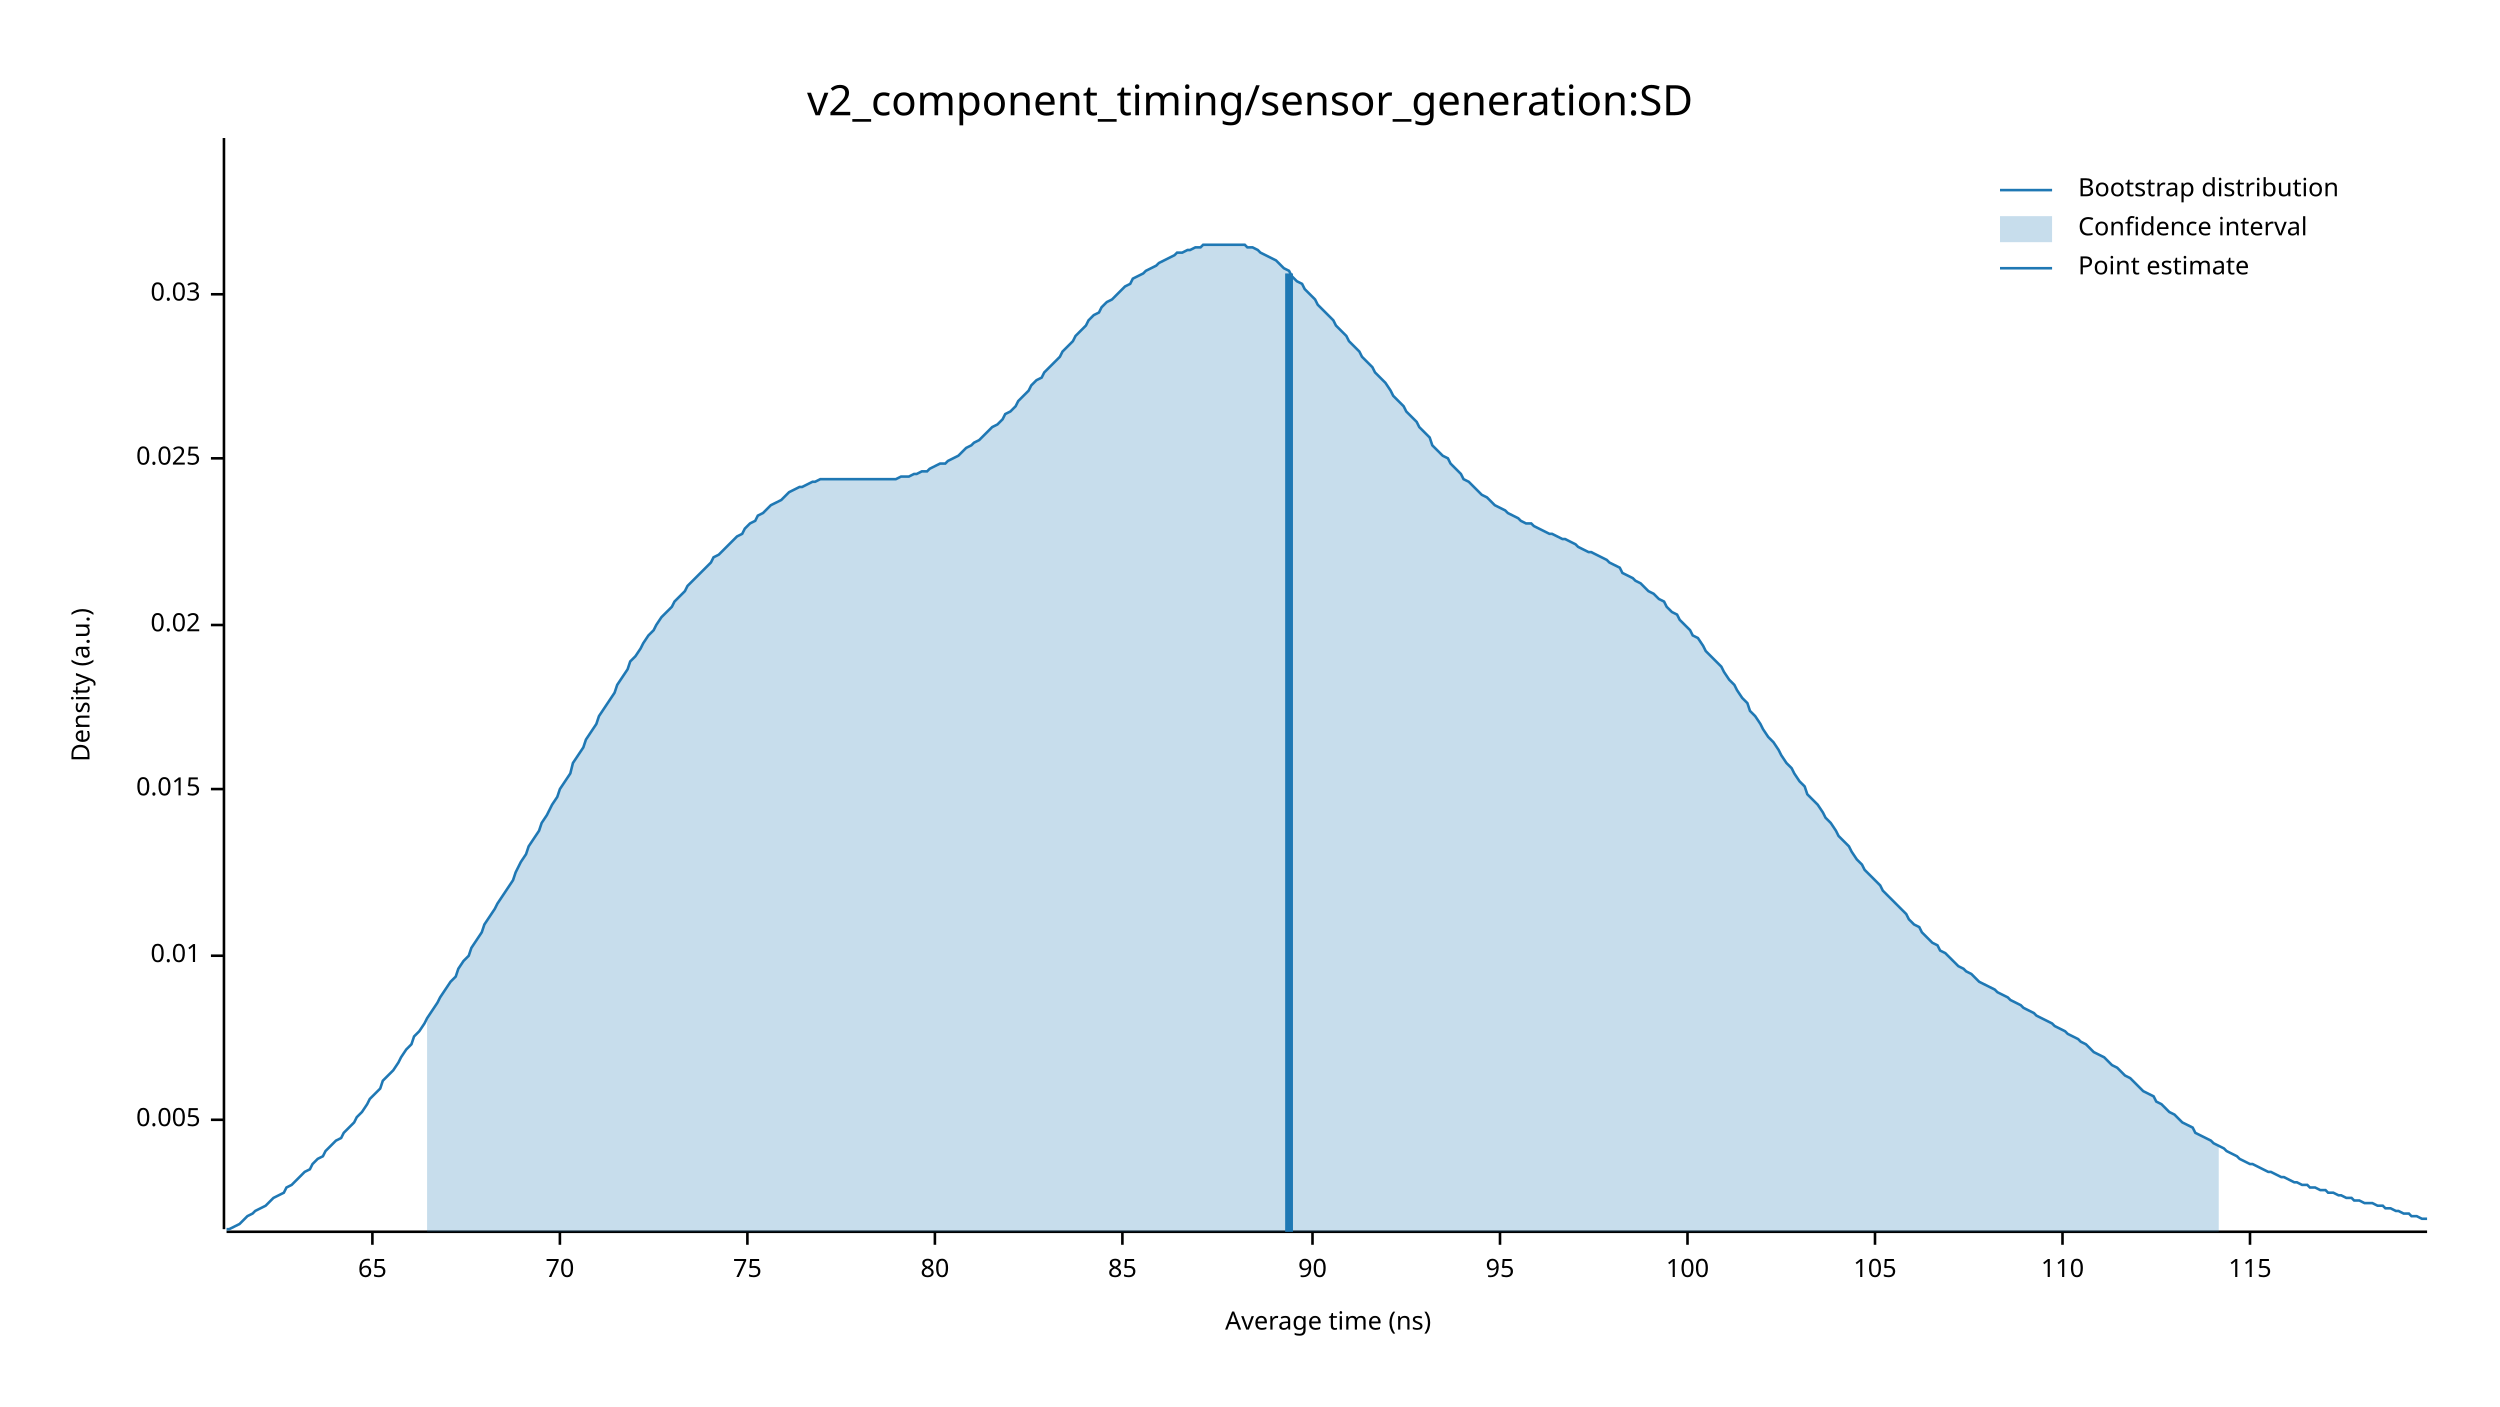
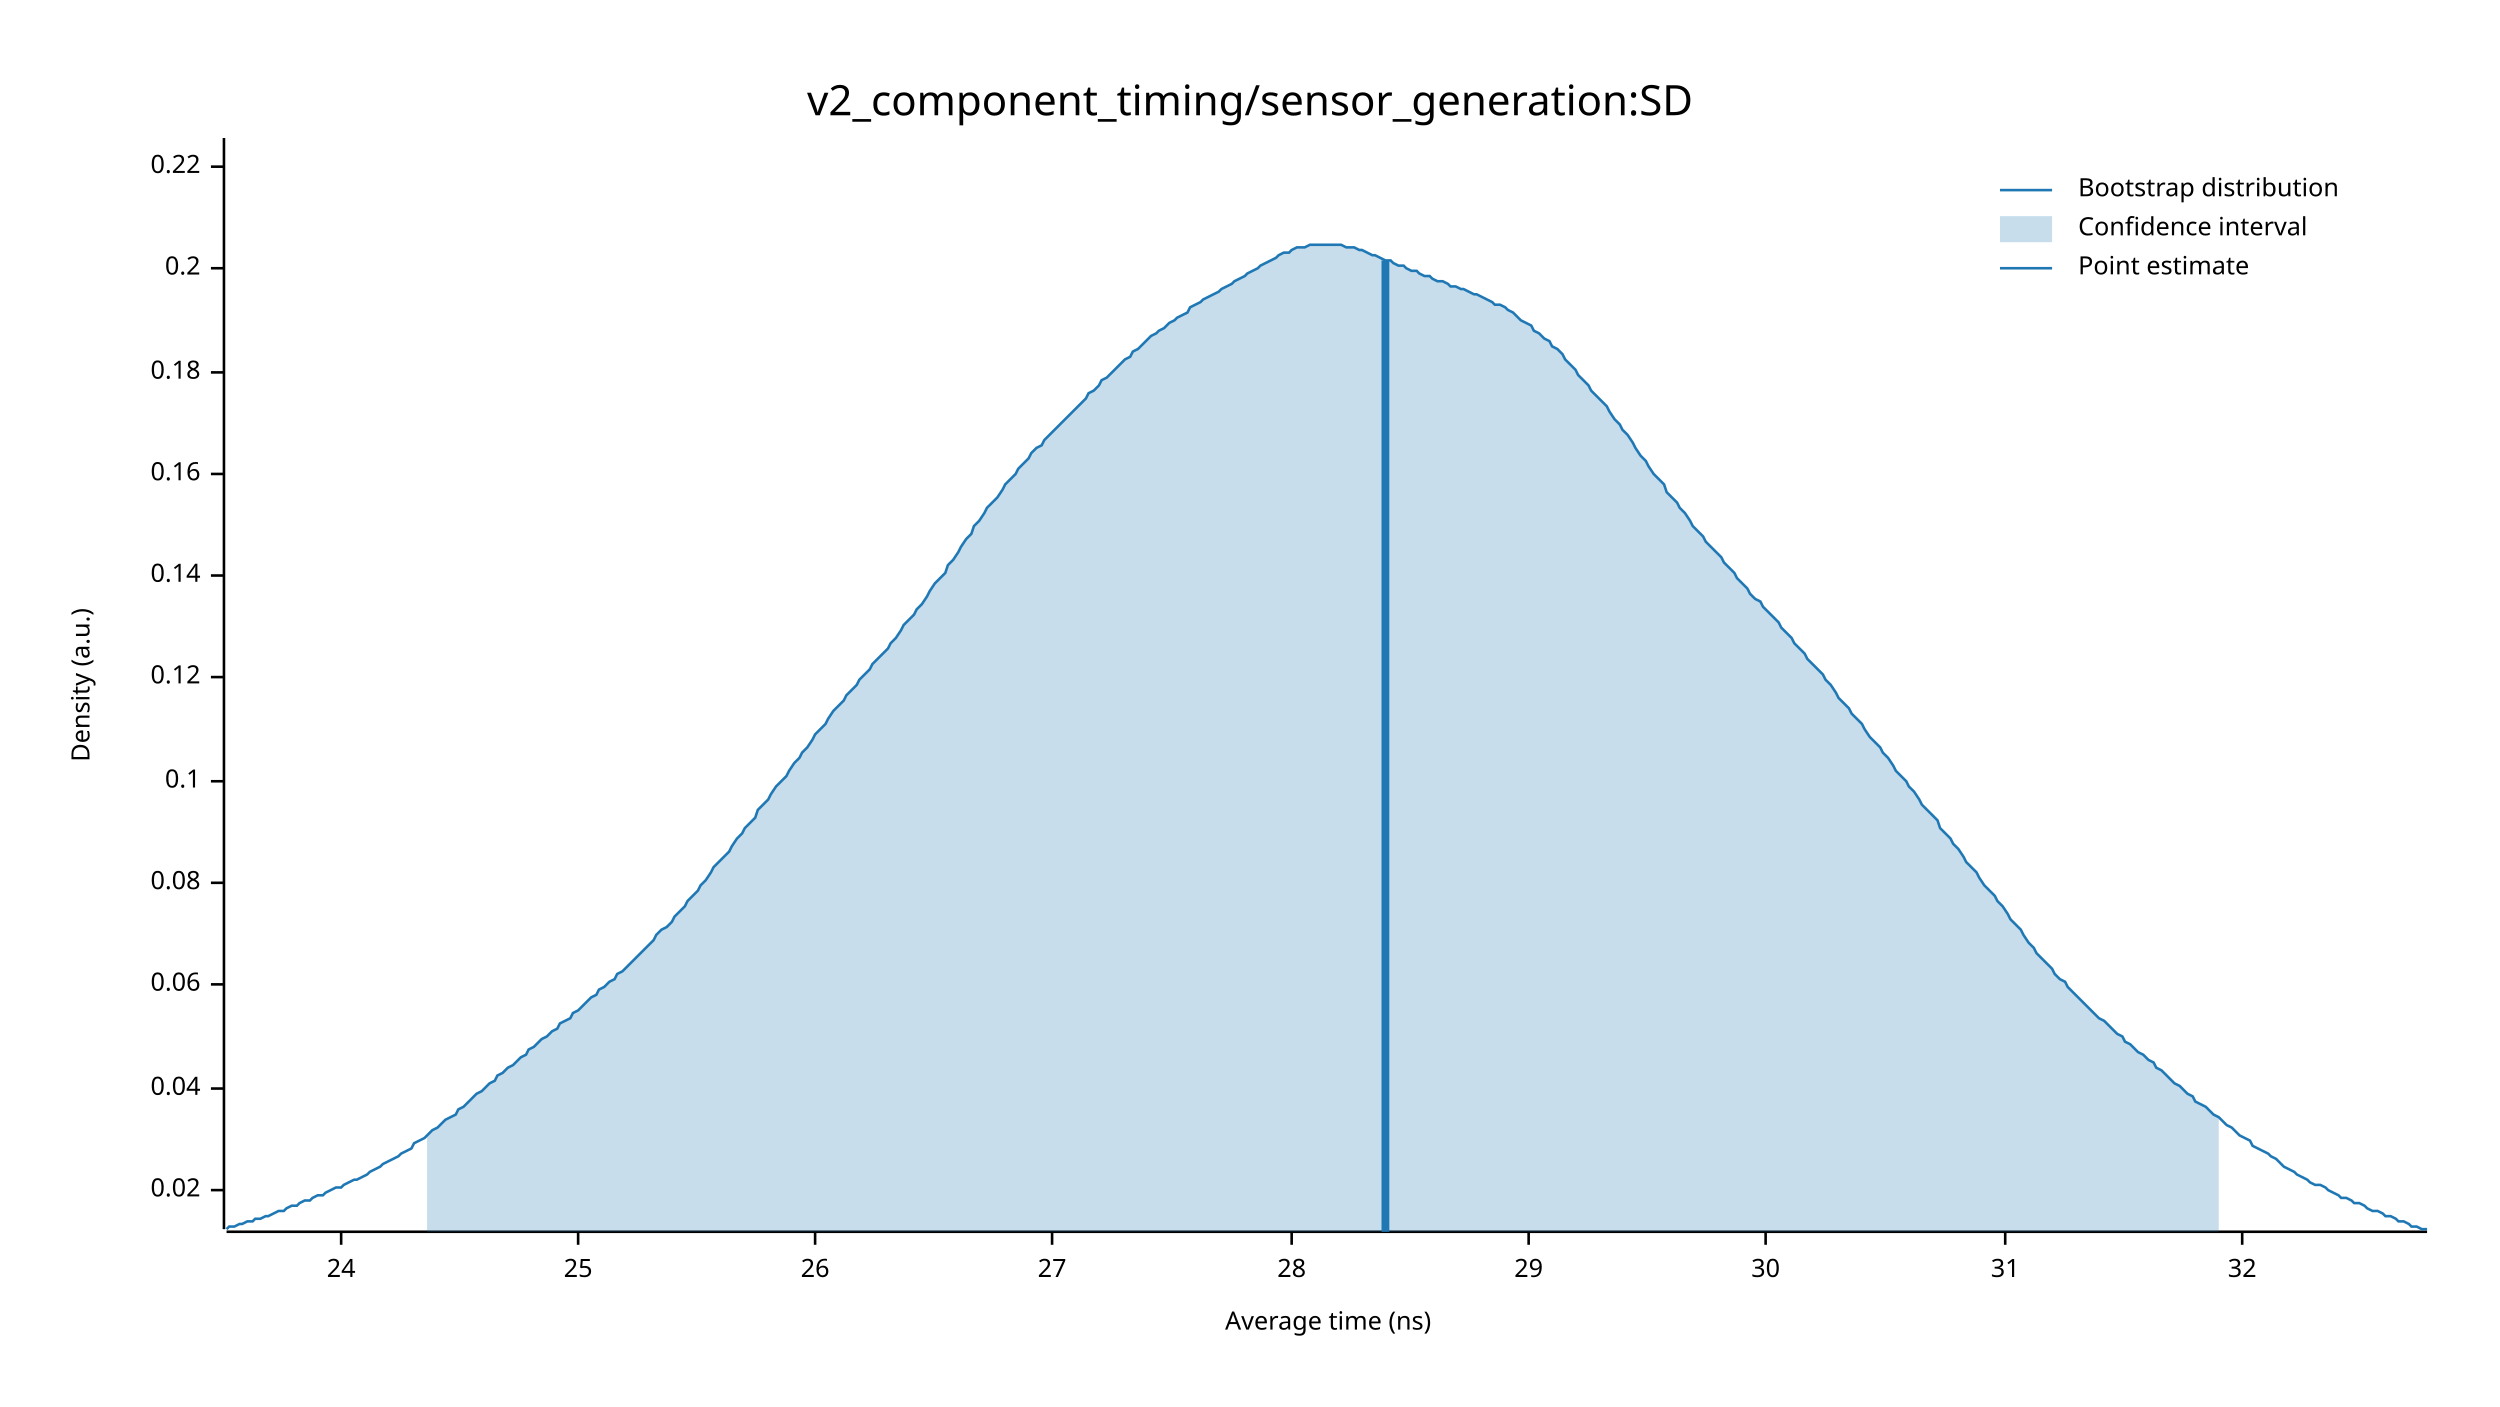
<svg xmlns="http://www.w3.org/2000/svg" width="960" height="540" viewBox="0 0 960 540">
  <text x="480" y="32" dy="0.76em" text-anchor="middle" font-family="sans-serif" font-size="16.129" opacity="1" fill="#000000">
v2_component_timing/sensor_generation:SD
</text>
  <text x="27" y="263" dy="0.76em" text-anchor="middle" font-family="sans-serif" font-size="9.677" opacity="1" fill="#000000" transform="rotate(270, 27, 263)">
Density (a.u.)
</text>
  <text x="510" y="513" dy="-0.5ex" text-anchor="middle" font-family="sans-serif" font-size="9.677" opacity="1" fill="#000000">
Average time (ns)
</text>
  <polyline fill="none" opacity="1" stroke="#000000" stroke-width="1" points="86,53 86,472 " />
-   <text x="77" y="430" dy="0.5ex" text-anchor="end" font-family="sans-serif" font-size="9.677" opacity="1" fill="#000000">
- 0.005
- </text>
-   <polyline fill="none" opacity="1" stroke="#000000" stroke-width="1" points="81,430 86,430 " />
-   <text x="77" y="367" dy="0.5ex" text-anchor="end" font-family="sans-serif" font-size="9.677" opacity="1" fill="#000000">
- 0.01
- </text>
-   <polyline fill="none" opacity="1" stroke="#000000" stroke-width="1" points="81,367 86,367 " />
-   <text x="77" y="303" dy="0.5ex" text-anchor="end" font-family="sans-serif" font-size="9.677" opacity="1" fill="#000000">
- 0.015
- </text>
-   <polyline fill="none" opacity="1" stroke="#000000" stroke-width="1" points="81,303 86,303 " />
-   <text x="77" y="240" dy="0.5ex" text-anchor="end" font-family="sans-serif" font-size="9.677" opacity="1" fill="#000000">
+   <text x="77" y="457" dy="0.5ex" text-anchor="end" font-family="sans-serif" font-size="9.677" opacity="1" fill="#000000">
0.02
</text>
-   <polyline fill="none" opacity="1" stroke="#000000" stroke-width="1" points="81,240 86,240 " />
-   <text x="77" y="176" dy="0.5ex" text-anchor="end" font-family="sans-serif" font-size="9.677" opacity="1" fill="#000000">
- 0.025
+   <polyline fill="none" opacity="1" stroke="#000000" stroke-width="1" points="81,457 86,457 " />
+   <text x="77" y="418" dy="0.5ex" text-anchor="end" font-family="sans-serif" font-size="9.677" opacity="1" fill="#000000">
+ 0.04
</text>
-   <polyline fill="none" opacity="1" stroke="#000000" stroke-width="1" points="81,176 86,176 " />
-   <text x="77" y="113" dy="0.5ex" text-anchor="end" font-family="sans-serif" font-size="9.677" opacity="1" fill="#000000">
- 0.03
+   <polyline fill="none" opacity="1" stroke="#000000" stroke-width="1" points="81,418 86,418 " />
+   <text x="77" y="378" dy="0.5ex" text-anchor="end" font-family="sans-serif" font-size="9.677" opacity="1" fill="#000000">
+ 0.06
</text>
-   <polyline fill="none" opacity="1" stroke="#000000" stroke-width="1" points="81,113 86,113 " />
+   <polyline fill="none" opacity="1" stroke="#000000" stroke-width="1" points="81,378 86,378 " />
+   <text x="77" y="339" dy="0.5ex" text-anchor="end" font-family="sans-serif" font-size="9.677" opacity="1" fill="#000000">
+ 0.08
+ </text>
+   <polyline fill="none" opacity="1" stroke="#000000" stroke-width="1" points="81,339 86,339 " />
+   <text x="77" y="300" dy="0.5ex" text-anchor="end" font-family="sans-serif" font-size="9.677" opacity="1" fill="#000000">
+ 0.1
+ </text>
+   <polyline fill="none" opacity="1" stroke="#000000" stroke-width="1" points="81,300 86,300 " />
+   <text x="77" y="260" dy="0.5ex" text-anchor="end" font-family="sans-serif" font-size="9.677" opacity="1" fill="#000000">
+ 0.12
+ </text>
+   <polyline fill="none" opacity="1" stroke="#000000" stroke-width="1" points="81,260 86,260 " />
+   <text x="77" y="221" dy="0.5ex" text-anchor="end" font-family="sans-serif" font-size="9.677" opacity="1" fill="#000000">
+ 0.14
+ </text>
+   <polyline fill="none" opacity="1" stroke="#000000" stroke-width="1" points="81,221 86,221 " />
+   <text x="77" y="182" dy="0.5ex" text-anchor="end" font-family="sans-serif" font-size="9.677" opacity="1" fill="#000000">
+ 0.16
+ </text>
+   <polyline fill="none" opacity="1" stroke="#000000" stroke-width="1" points="81,182 86,182 " />
+   <text x="77" y="143" dy="0.5ex" text-anchor="end" font-family="sans-serif" font-size="9.677" opacity="1" fill="#000000">
+ 0.18
+ </text>
+   <polyline fill="none" opacity="1" stroke="#000000" stroke-width="1" points="81,143 86,143 " />
+   <text x="77" y="103" dy="0.5ex" text-anchor="end" font-family="sans-serif" font-size="9.677" opacity="1" fill="#000000">
+ 0.2
+ </text>
+   <polyline fill="none" opacity="1" stroke="#000000" stroke-width="1" points="81,103 86,103 " />
+   <text x="77" y="64" dy="0.5ex" text-anchor="end" font-family="sans-serif" font-size="9.677" opacity="1" fill="#000000">
+ 0.22
+ </text>
+   <polyline fill="none" opacity="1" stroke="#000000" stroke-width="1" points="81,64 86,64 " />
  <polyline fill="none" opacity="1" stroke="#000000" stroke-width="1" points="87,473 932,473 " />
-   <text x="143" y="483" dy="0.76em" text-anchor="middle" font-family="sans-serif" font-size="9.677" opacity="1" fill="#000000">
- 65
+   <text x="131" y="483" dy="0.76em" text-anchor="middle" font-family="sans-serif" font-size="9.677" opacity="1" fill="#000000">
+ 24
</text>
-   <polyline fill="none" opacity="1" stroke="#000000" stroke-width="1" points="143,473 143,478 " />
-   <text x="215" y="483" dy="0.76em" text-anchor="middle" font-family="sans-serif" font-size="9.677" opacity="1" fill="#000000">
- 70
+   <polyline fill="none" opacity="1" stroke="#000000" stroke-width="1" points="131,473 131,478 " />
+   <text x="222" y="483" dy="0.76em" text-anchor="middle" font-family="sans-serif" font-size="9.677" opacity="1" fill="#000000">
+ 25
</text>
-   <polyline fill="none" opacity="1" stroke="#000000" stroke-width="1" points="215,473 215,478 " />
-   <text x="287" y="483" dy="0.76em" text-anchor="middle" font-family="sans-serif" font-size="9.677" opacity="1" fill="#000000">
- 75
+   <polyline fill="none" opacity="1" stroke="#000000" stroke-width="1" points="222,473 222,478 " />
+   <text x="313" y="483" dy="0.76em" text-anchor="middle" font-family="sans-serif" font-size="9.677" opacity="1" fill="#000000">
+ 26
</text>
-   <polyline fill="none" opacity="1" stroke="#000000" stroke-width="1" points="287,473 287,478 " />
-   <text x="359" y="483" dy="0.76em" text-anchor="middle" font-family="sans-serif" font-size="9.677" opacity="1" fill="#000000">
- 80
+   <polyline fill="none" opacity="1" stroke="#000000" stroke-width="1" points="313,473 313,478 " />
+   <text x="404" y="483" dy="0.76em" text-anchor="middle" font-family="sans-serif" font-size="9.677" opacity="1" fill="#000000">
+ 27
</text>
-   <polyline fill="none" opacity="1" stroke="#000000" stroke-width="1" points="359,473 359,478 " />
-   <text x="431" y="483" dy="0.76em" text-anchor="middle" font-family="sans-serif" font-size="9.677" opacity="1" fill="#000000">
- 85
+   <polyline fill="none" opacity="1" stroke="#000000" stroke-width="1" points="404,473 404,478 " />
+   <text x="496" y="483" dy="0.76em" text-anchor="middle" font-family="sans-serif" font-size="9.677" opacity="1" fill="#000000">
+ 28
</text>
-   <polyline fill="none" opacity="1" stroke="#000000" stroke-width="1" points="431,473 431,478 " />
-   <text x="504" y="483" dy="0.76em" text-anchor="middle" font-family="sans-serif" font-size="9.677" opacity="1" fill="#000000">
- 90
+   <polyline fill="none" opacity="1" stroke="#000000" stroke-width="1" points="496,473 496,478 " />
+   <text x="587" y="483" dy="0.76em" text-anchor="middle" font-family="sans-serif" font-size="9.677" opacity="1" fill="#000000">
+ 29
</text>
-   <polyline fill="none" opacity="1" stroke="#000000" stroke-width="1" points="504,473 504,478 " />
-   <text x="576" y="483" dy="0.76em" text-anchor="middle" font-family="sans-serif" font-size="9.677" opacity="1" fill="#000000">
- 95
+   <polyline fill="none" opacity="1" stroke="#000000" stroke-width="1" points="587,473 587,478 " />
+   <text x="678" y="483" dy="0.76em" text-anchor="middle" font-family="sans-serif" font-size="9.677" opacity="1" fill="#000000">
+ 30
</text>
-   <polyline fill="none" opacity="1" stroke="#000000" stroke-width="1" points="576,473 576,478 " />
-   <text x="648" y="483" dy="0.76em" text-anchor="middle" font-family="sans-serif" font-size="9.677" opacity="1" fill="#000000">
- 100
+   <polyline fill="none" opacity="1" stroke="#000000" stroke-width="1" points="678,473 678,478 " />
+   <text x="770" y="483" dy="0.76em" text-anchor="middle" font-family="sans-serif" font-size="9.677" opacity="1" fill="#000000">
+ 31
</text>
-   <polyline fill="none" opacity="1" stroke="#000000" stroke-width="1" points="648,473 648,478 " />
-   <text x="720" y="483" dy="0.76em" text-anchor="middle" font-family="sans-serif" font-size="9.677" opacity="1" fill="#000000">
- 105
+   <polyline fill="none" opacity="1" stroke="#000000" stroke-width="1" points="770,473 770,478 " />
+   <text x="861" y="483" dy="0.76em" text-anchor="middle" font-family="sans-serif" font-size="9.677" opacity="1" fill="#000000">
+ 32
</text>
-   <polyline fill="none" opacity="1" stroke="#000000" stroke-width="1" points="720,473 720,478 " />
-   <text x="792" y="483" dy="0.76em" text-anchor="middle" font-family="sans-serif" font-size="9.677" opacity="1" fill="#000000">
- 110
- </text>
-   <polyline fill="none" opacity="1" stroke="#000000" stroke-width="1" points="792,473 792,478 " />
-   <text x="864" y="483" dy="0.76em" text-anchor="middle" font-family="sans-serif" font-size="9.677" opacity="1" fill="#000000">
- 115
- </text>
-   <polyline fill="none" opacity="1" stroke="#000000" stroke-width="1" points="864,473 864,478 " />
-   <polyline fill="none" opacity="1" stroke="#1F78B4" stroke-width="1" points="87,472 88,472 90,471 92,470 93,469 95,467 97,466 98,465 100,464 102,463 103,462 105,460 107,459 109,458 110,456 112,455 114,453 115,452 117,450 119,449 120,447 122,445 124,444 125,442 127,440 129,438 131,437 132,435 134,433 136,431 137,429 139,427 141,424 142,422 144,420 146,418 147,415 149,413 151,411 153,408 154,406 156,403 158,401 159,398 161,396 163,393 164,391 166,388 168,385 169,383 171,380 173,377 175,375 176,372 178,369 180,367 181,364 183,361 185,358 186,355 188,352 190,349 191,347 193,344 195,341 197,338 198,335 200,331 202,328 203,325 205,322 207,319 208,316 210,313 212,309 214,306 215,303 217,300 219,297 220,293 222,290 224,287 225,284 227,281 229,278 230,275 232,272 234,269 236,266 237,263 239,260 241,257 242,254 244,252 246,249 247,247 249,244 251,242 252,240 254,237 256,235 258,233 259,231 261,229 263,227 264,225 266,223 268,221 269,220 271,218 273,216 274,214 276,213 278,211 280,209 281,208 283,206 285,205 286,203 288,201 290,200 291,198 293,197 295,195 296,194 298,193 300,192 302,190 303,189 305,188 307,187 308,187 310,186 312,185 313,185 315,184 317,184 318,184 320,184 322,184 324,184 325,184 327,184 329,184 330,184 332,184 334,184 335,184 337,184 339,184 341,184 342,184 344,184 346,183 347,183 349,183 351,182 352,182 354,181 356,181 357,180 359,179 361,178 363,178 364,177 366,176 368,175 369,174 371,172 373,171 374,170 376,169 378,167 379,166 381,164 383,163 385,161 386,159 388,158 390,156 391,154 393,152 395,150 396,148 398,146 400,145 401,143 403,141 405,139 407,137 408,135 410,133 412,131 413,129 415,127 417,125 418,123 420,121 422,120 423,118 425,116 427,115 429,113 430,112 432,110 434,109 435,107 437,106 439,105 440,104 442,103 444,102 445,101 447,100 449,99 451,98 452,97 454,97 456,96 457,96 459,95 461,95 462,94 464,94 466,94 468,94 469,94 471,94 473,94 474,94 476,94 478,94 479,95 481,95 483,96 484,97 486,98 488,99 490,100 491,101 493,103 495,104 496,106 498,108 500,109 501,111 503,113 505,115 506,117 508,119 510,121 512,123 513,125 515,127 517,129 518,131 520,133 522,135 523,137 525,139 527,141 528,143 530,145 532,147 534,150 535,152 537,154 539,156 540,158 542,160 544,162 545,164 547,166 549,168 550,171 552,173 554,175 556,176 557,178 559,180 561,182 562,184 564,185 566,187 567,188 569,190 571,191 573,193 574,194 576,195 578,196 579,197 581,198 583,199 584,200 586,201 588,201 589,202 591,203 593,204 595,205 596,205 598,206 600,207 601,207 603,208 605,209 606,210 608,211 610,212 611,212 613,213 615,214 617,215 618,216 620,217 622,218 623,220 625,221 627,222 628,223 630,224 632,226 633,227 635,228 637,230 639,231 640,233 642,235 644,236 645,238 647,240 649,242 650,244 652,245 654,248 655,250 657,252 659,254 661,256 662,258 664,261 666,263 667,265 669,268 671,270 672,273 674,275 676,278 677,280 679,283 681,285 683,288 684,290 686,293 688,295 689,297 691,300 693,302 694,305 696,307 698,309 700,312 701,314 703,316 705,319 706,321 708,323 710,325 711,327 713,330 715,332 716,334 718,336 720,338 722,340 723,342 725,344 727,346 728,347 730,349 732,351 733,353 735,355 737,356 738,358 740,360 742,362 744,363 745,365 747,366 749,368 750,369 752,371 754,372 755,373 757,374 759,376 760,377 762,378 764,379 766,380 767,381 769,382 771,383 772,384 774,385 776,386 777,387 779,388 781,389 782,390 784,391 786,392 788,393 789,394 791,395 793,396 794,397 796,398 798,399 799,400 801,401 803,403 804,404 806,405 808,406 810,408 811,409 813,410 815,412 816,413 818,414 820,416 821,417 823,419 825,420 827,421 828,423 830,424 832,426 833,427 835,428 837,430 838,431 840,432 842,433 843,435 845,436 847,437 849,438 850,439 852,440 854,441 855,442 857,443 859,444 860,445 862,446 864,447 865,447 867,448 869,449 871,450 872,450 874,451 876,452 877,452 879,453 881,454 882,454 884,455 886,455 887,456 889,456 891,457 893,457 894,458 896,458 898,459 899,459 901,460 903,460 904,461 906,461 908,462 909,462 911,462 913,463 915,463 916,464 918,464 920,465 921,465 923,466 925,466 926,467 928,467 930,468 932,468 " />
-   <polygon opacity="0.25" fill="#1F78B4" points="164,391 166,388 168,385 169,383 171,380 173,377 175,375 176,372 178,369 180,367 181,364 183,361 185,358 186,355 188,352 190,349 191,347 193,344 195,341 197,338 198,335 200,331 202,328 203,325 205,322 207,319 208,316 210,313 212,309 214,306 215,303 217,300 219,297 220,293 222,290 224,287 225,284 227,281 229,278 230,275 232,272 234,269 236,266 237,263 239,260 241,257 242,254 244,252 246,249 247,247 249,244 251,242 252,240 254,237 256,235 258,233 259,231 261,229 263,227 264,225 266,223 268,221 269,220 271,218 273,216 274,214 276,213 278,211 280,209 281,208 283,206 285,205 286,203 288,201 290,200 291,198 293,197 295,195 296,194 298,193 300,192 302,190 303,189 305,188 307,187 308,187 310,186 312,185 313,185 315,184 317,184 318,184 320,184 322,184 324,184 325,184 327,184 329,184 330,184 332,184 334,184 335,184 337,184 339,184 341,184 342,184 344,184 346,183 347,183 349,183 351,182 352,182 354,181 356,181 357,180 359,179 361,178 363,178 364,177 366,176 368,175 369,174 371,172 373,171 374,170 376,169 378,167 379,166 381,164 383,163 385,161 386,159 388,158 390,156 391,154 393,152 395,150 396,148 398,146 400,145 401,143 403,141 405,139 407,137 408,135 410,133 412,131 413,129 415,127 417,125 418,123 420,121 422,120 423,118 425,116 427,115 429,113 430,112 432,110 434,109 435,107 437,106 439,105 440,104 442,103 444,102 445,101 447,100 449,99 451,98 452,97 454,97 456,96 457,96 459,95 461,95 462,94 464,94 466,94 468,94 469,94 471,94 473,94 474,94 476,94 478,94 479,95 481,95 483,96 484,97 486,98 488,99 490,100 491,101 493,103 495,104 496,106 498,108 500,109 501,111 503,113 505,115 506,117 508,119 510,121 512,123 513,125 515,127 517,129 518,131 520,133 522,135 523,137 525,139 527,141 528,143 530,145 532,147 534,150 535,152 537,154 539,156 540,158 542,160 544,162 545,164 547,166 549,168 550,171 552,173 554,175 556,176 557,178 559,180 561,182 562,184 564,185 566,187 567,188 569,190 571,191 573,193 574,194 576,195 578,196 579,197 581,198 583,199 584,200 586,201 588,201 589,202 591,203 593,204 595,205 596,205 598,206 600,207 601,207 603,208 605,209 606,210 608,211 610,212 611,212 613,213 615,214 617,215 618,216 620,217 622,218 623,220 625,221 627,222 628,223 630,224 632,226 633,227 635,228 637,230 639,231 640,233 642,235 644,236 645,238 647,240 649,242 650,244 652,245 654,248 655,250 657,252 659,254 661,256 662,258 664,261 666,263 667,265 669,268 671,270 672,273 674,275 676,278 677,280 679,283 681,285 683,288 684,290 686,293 688,295 689,297 691,300 693,302 694,305 696,307 698,309 700,312 701,314 703,316 705,319 706,321 708,323 710,325 711,327 713,330 715,332 716,334 718,336 720,338 722,340 723,342 725,344 727,346 728,347 730,349 732,351 733,353 735,355 737,356 738,358 740,360 742,362 744,363 745,365 747,366 749,368 750,369 752,371 754,372 755,373 757,374 759,376 760,377 762,378 764,379 766,380 767,381 769,382 771,383 772,384 774,385 776,386 777,387 779,388 781,389 782,390 784,391 786,392 788,393 789,394 791,395 793,396 794,397 796,398 798,399 799,400 801,401 803,403 804,404 806,405 808,406 810,408 811,409 813,410 815,412 816,413 818,414 820,416 821,417 823,419 825,420 827,421 828,423 830,424 832,426 833,427 835,428 837,430 838,431 840,432 842,433 843,435 845,436 847,437 849,438 850,439 852,440 852,473 164,473 " />
-   <polyline fill="none" opacity="1" stroke="#1F78B4" stroke-width="3" points="495,473 495,105 " />
+   <polyline fill="none" opacity="1" stroke="#000000" stroke-width="1" points="861,473 861,478 " />
+   <polyline fill="none" opacity="1" stroke="#1F78B4" stroke-width="1" points="87,472 88,471 90,471 92,470 93,470 95,469 97,469 98,468 100,468 102,467 103,467 105,466 107,465 109,465 110,464 112,463 114,463 115,462 117,461 119,461 120,460 122,459 124,459 125,458 127,457 129,456 131,456 132,455 134,454 136,453 137,453 139,452 141,451 142,450 144,449 146,448 147,447 149,446 151,445 153,444 154,443 156,442 158,441 159,439 161,438 163,437 164,436 166,434 168,433 169,432 171,430 173,429 175,428 176,426 178,425 180,423 181,422 183,420 185,419 186,418 188,416 190,415 191,413 193,412 195,410 197,409 198,408 200,406 202,405 203,403 205,402 207,400 208,399 210,398 212,396 214,395 215,393 217,392 219,391 220,389 222,388 224,386 225,385 227,383 229,382 230,380 232,379 234,377 236,376 237,374 239,373 241,371 242,370 244,368 246,366 247,365 249,363 251,361 252,359 254,357 256,356 258,354 259,352 261,350 263,348 264,346 266,344 268,342 269,340 271,338 273,335 274,333 276,331 278,329 280,327 281,325 283,322 285,320 286,318 288,316 290,314 291,311 293,309 295,307 296,305 298,302 300,300 302,298 303,296 305,293 307,291 308,289 310,287 312,284 313,282 315,280 317,278 318,276 320,273 322,271 324,269 325,267 327,265 329,263 330,261 332,259 334,257 335,255 337,253 339,251 341,249 342,247 344,245 346,242 347,240 349,238 351,236 352,234 354,232 356,229 357,227 359,224 361,222 363,220 364,217 366,215 368,212 369,210 371,207 373,205 374,202 376,200 378,197 379,195 381,193 383,191 385,188 386,186 388,184 390,182 391,180 393,178 395,176 396,174 398,172 400,171 401,169 403,167 405,165 407,163 408,162 410,160 412,158 413,157 415,155 417,153 418,151 420,150 422,148 423,146 425,145 427,143 429,141 430,140 432,138 434,137 435,135 437,134 439,132 440,131 442,129 444,128 445,127 447,126 449,124 451,123 452,122 454,121 456,120 457,118 459,117 461,116 462,115 464,114 466,113 468,112 469,111 471,110 473,109 474,108 476,107 478,106 479,105 481,104 483,103 484,102 486,101 488,100 490,99 491,98 493,97 495,97 496,96 498,95 500,95 501,95 503,94 505,94 506,94 508,94 510,94 512,94 513,94 515,94 517,95 518,95 520,95 522,96 523,96 525,97 527,98 528,98 530,99 532,100 534,100 535,101 537,102 539,102 540,103 542,104 544,104 545,105 547,106 549,106 550,107 552,108 554,108 556,109 557,110 559,110 561,111 562,111 564,112 566,113 567,113 569,114 571,115 573,116 574,117 576,117 578,118 579,119 581,120 583,122 584,123 586,124 588,125 589,127 591,128 593,130 595,131 596,133 598,134 600,136 601,138 603,140 605,142 606,144 608,146 610,148 611,150 613,152 615,154 617,156 618,158 620,161 622,163 623,165 625,167 627,170 628,172 630,175 632,177 633,179 635,182 637,184 639,186 640,189 642,191 644,193 645,195 647,197 649,200 650,202 652,204 654,206 655,208 657,210 659,212 661,214 662,216 664,218 666,220 667,222 669,224 671,226 672,228 674,230 676,231 677,233 679,235 681,237 683,239 684,241 686,243 688,245 689,247 691,249 693,251 694,253 696,255 698,257 700,259 701,261 703,263 705,266 706,268 708,270 710,272 711,274 713,276 715,278 716,280 718,283 720,285 722,287 723,289 725,291 727,294 728,296 730,298 732,300 733,302 735,304 737,307 738,309 740,311 742,313 744,315 745,318 747,320 749,322 750,324 752,326 754,329 755,331 757,333 759,335 760,337 762,340 764,342 766,344 767,346 769,348 771,351 772,353 774,355 776,357 777,359 779,362 781,364 782,366 784,368 786,370 788,372 789,374 791,376 793,377 794,379 796,381 798,383 799,384 801,386 803,388 804,389 806,391 808,392 810,394 811,395 813,397 815,398 816,400 818,401 820,403 821,404 823,405 825,407 827,408 828,410 830,411 832,413 833,414 835,416 837,417 838,418 840,420 842,421 843,423 845,424 847,425 849,427 850,428 852,429 854,431 855,432 857,433 859,435 860,436 862,437 864,438 865,440 867,441 869,442 871,443 872,444 874,445 876,447 877,448 879,449 881,450 882,451 884,452 886,453 887,454 889,455 891,455 893,456 894,457 896,458 898,459 899,460 901,460 903,461 904,462 906,462 908,463 909,464 911,465 913,465 915,466 916,467 918,467 920,468 921,469 923,469 925,470 926,471 928,471 930,472 932,472 " />
+   <polygon opacity="0.25" fill="#1F78B4" points="164,436 166,434 168,433 169,432 171,430 173,429 175,428 176,426 178,425 180,423 181,422 183,420 185,419 186,418 188,416 190,415 191,413 193,412 195,410 197,409 198,408 200,406 202,405 203,403 205,402 207,400 208,399 210,398 212,396 214,395 215,393 217,392 219,391 220,389 222,388 224,386 225,385 227,383 229,382 230,380 232,379 234,377 236,376 237,374 239,373 241,371 242,370 244,368 246,366 247,365 249,363 251,361 252,359 254,357 256,356 258,354 259,352 261,350 263,348 264,346 266,344 268,342 269,340 271,338 273,335 274,333 276,331 278,329 280,327 281,325 283,322 285,320 286,318 288,316 290,314 291,311 293,309 295,307 296,305 298,302 300,300 302,298 303,296 305,293 307,291 308,289 310,287 312,284 313,282 315,280 317,278 318,276 320,273 322,271 324,269 325,267 327,265 329,263 330,261 332,259 334,257 335,255 337,253 339,251 341,249 342,247 344,245 346,242 347,240 349,238 351,236 352,234 354,232 356,229 357,227 359,224 361,222 363,220 364,217 366,215 368,212 369,210 371,207 373,205 374,202 376,200 378,197 379,195 381,193 383,191 385,188 386,186 388,184 390,182 391,180 393,178 395,176 396,174 398,172 400,171 401,169 403,167 405,165 407,163 408,162 410,160 412,158 413,157 415,155 417,153 418,151 420,150 422,148 423,146 425,145 427,143 429,141 430,140 432,138 434,137 435,135 437,134 439,132 440,131 442,129 444,128 445,127 447,126 449,124 451,123 452,122 454,121 456,120 457,118 459,117 461,116 462,115 464,114 466,113 468,112 469,111 471,110 473,109 474,108 476,107 478,106 479,105 481,104 483,103 484,102 486,101 488,100 490,99 491,98 493,97 495,97 496,96 498,95 500,95 501,95 503,94 505,94 506,94 508,94 510,94 512,94 513,94 515,94 517,95 518,95 520,95 522,96 523,96 525,97 527,98 528,98 530,99 532,100 534,100 535,101 537,102 539,102 540,103 542,104 544,104 545,105 547,106 549,106 550,107 552,108 554,108 556,109 557,110 559,110 561,111 562,111 564,112 566,113 567,113 569,114 571,115 573,116 574,117 576,117 578,118 579,119 581,120 583,122 584,123 586,124 588,125 589,127 591,128 593,130 595,131 596,133 598,134 600,136 601,138 603,140 605,142 606,144 608,146 610,148 611,150 613,152 615,154 617,156 618,158 620,161 622,163 623,165 625,167 627,170 628,172 630,175 632,177 633,179 635,182 637,184 639,186 640,189 642,191 644,193 645,195 647,197 649,200 650,202 652,204 654,206 655,208 657,210 659,212 661,214 662,216 664,218 666,220 667,222 669,224 671,226 672,228 674,230 676,231 677,233 679,235 681,237 683,239 684,241 686,243 688,245 689,247 691,249 693,251 694,253 696,255 698,257 700,259 701,261 703,263 705,266 706,268 708,270 710,272 711,274 713,276 715,278 716,280 718,283 720,285 722,287 723,289 725,291 727,294 728,296 730,298 732,300 733,302 735,304 737,307 738,309 740,311 742,313 744,315 745,318 747,320 749,322 750,324 752,326 754,329 755,331 757,333 759,335 760,337 762,340 764,342 766,344 767,346 769,348 771,351 772,353 774,355 776,357 777,359 779,362 781,364 782,366 784,368 786,370 788,372 789,374 791,376 793,377 794,379 796,381 798,383 799,384 801,386 803,388 804,389 806,391 808,392 810,394 811,395 813,397 815,398 816,400 818,401 820,403 821,404 823,405 825,407 827,408 828,410 830,411 832,413 833,414 835,416 837,417 838,418 840,420 842,421 843,423 845,424 847,425 849,427 850,428 852,429 852,473 164,473 " />
+   <polyline fill="none" opacity="1" stroke="#1F78B4" stroke-width="3" points="532,473 532,100 " />
  <text x="798" y="68" dy="0.76em" text-anchor="start" font-family="sans-serif" font-size="9.677" opacity="1" fill="#000000">
Bootstrap distribution
</text>
  <text x="798" y="83" dy="0.76em" text-anchor="start" font-family="sans-serif" font-size="9.677" opacity="1" fill="#000000">
Confidence interval
</text>
  <text x="798" y="98" dy="0.76em" text-anchor="start" font-family="sans-serif" font-size="9.677" opacity="1" fill="#000000">
Point estimate
</text>
  <polyline fill="none" opacity="1" stroke="#1F78B4" stroke-width="1" points="768,73 788,73 " />
  <rect x="768" y="83" width="20" height="10" opacity="0.25" fill="#1F78B4" stroke="none" />
  <polyline fill="none" opacity="1" stroke="#1F78B4" stroke-width="1" points="768,103 788,103 " />
</svg>
